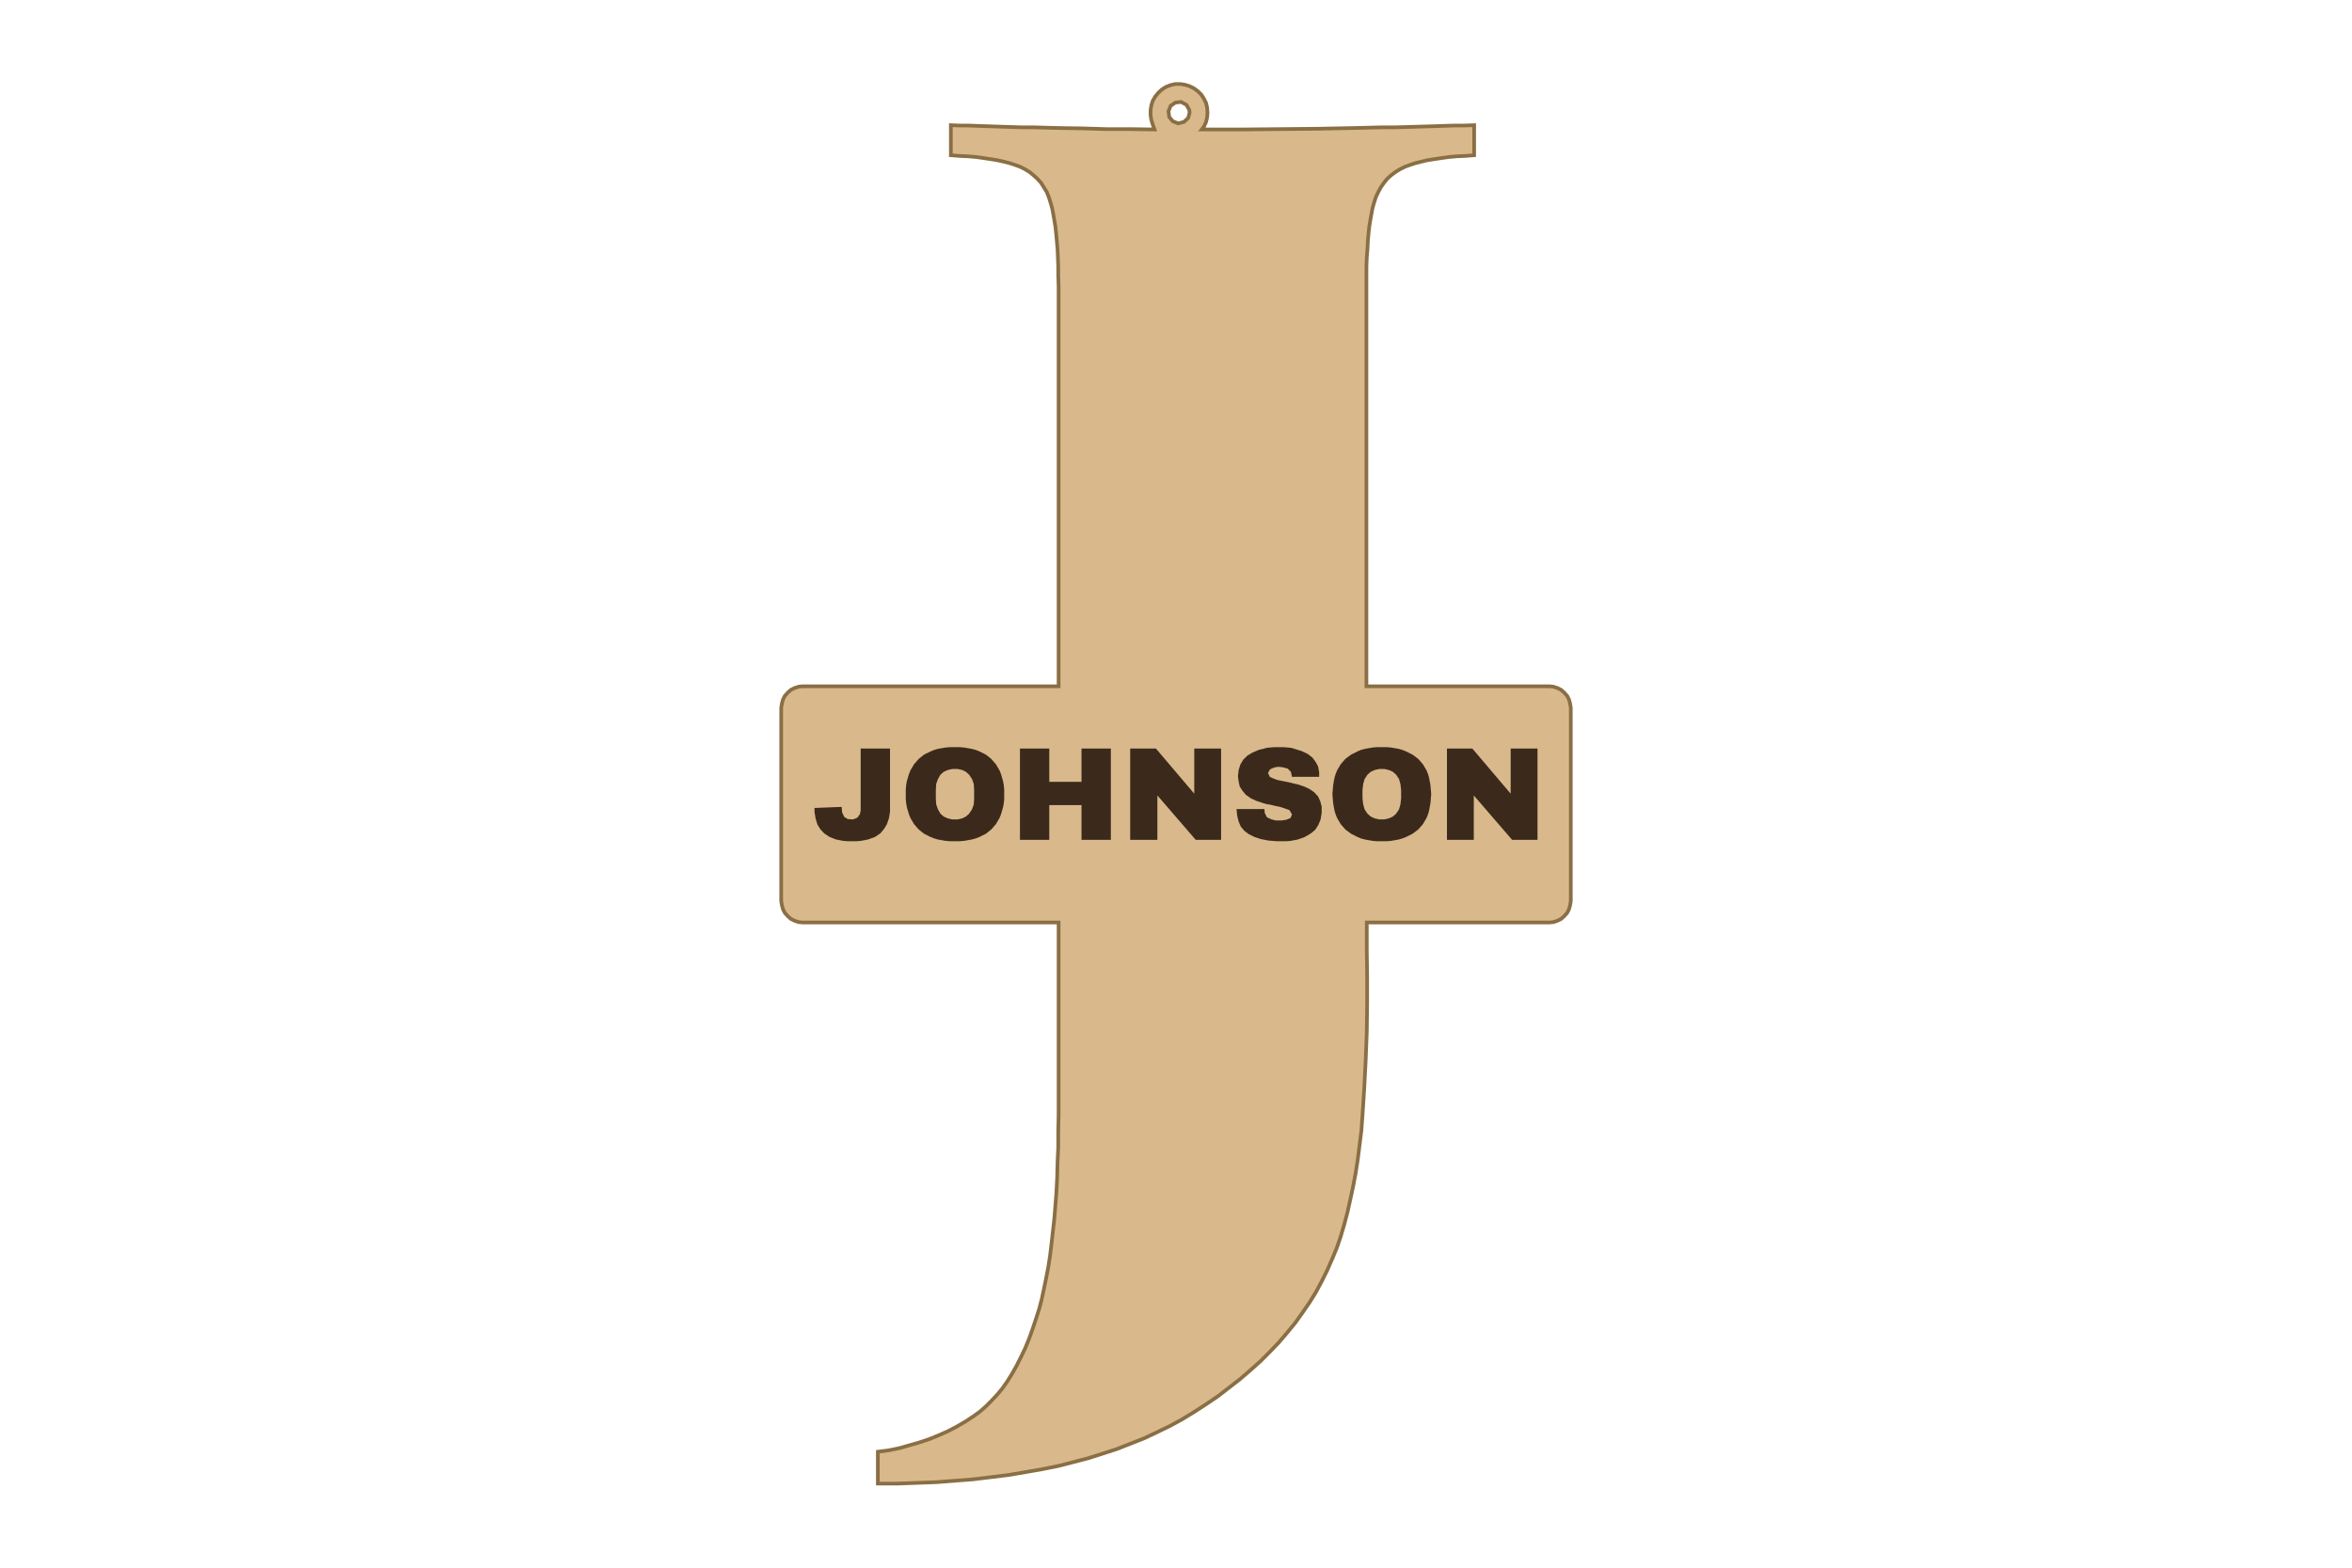
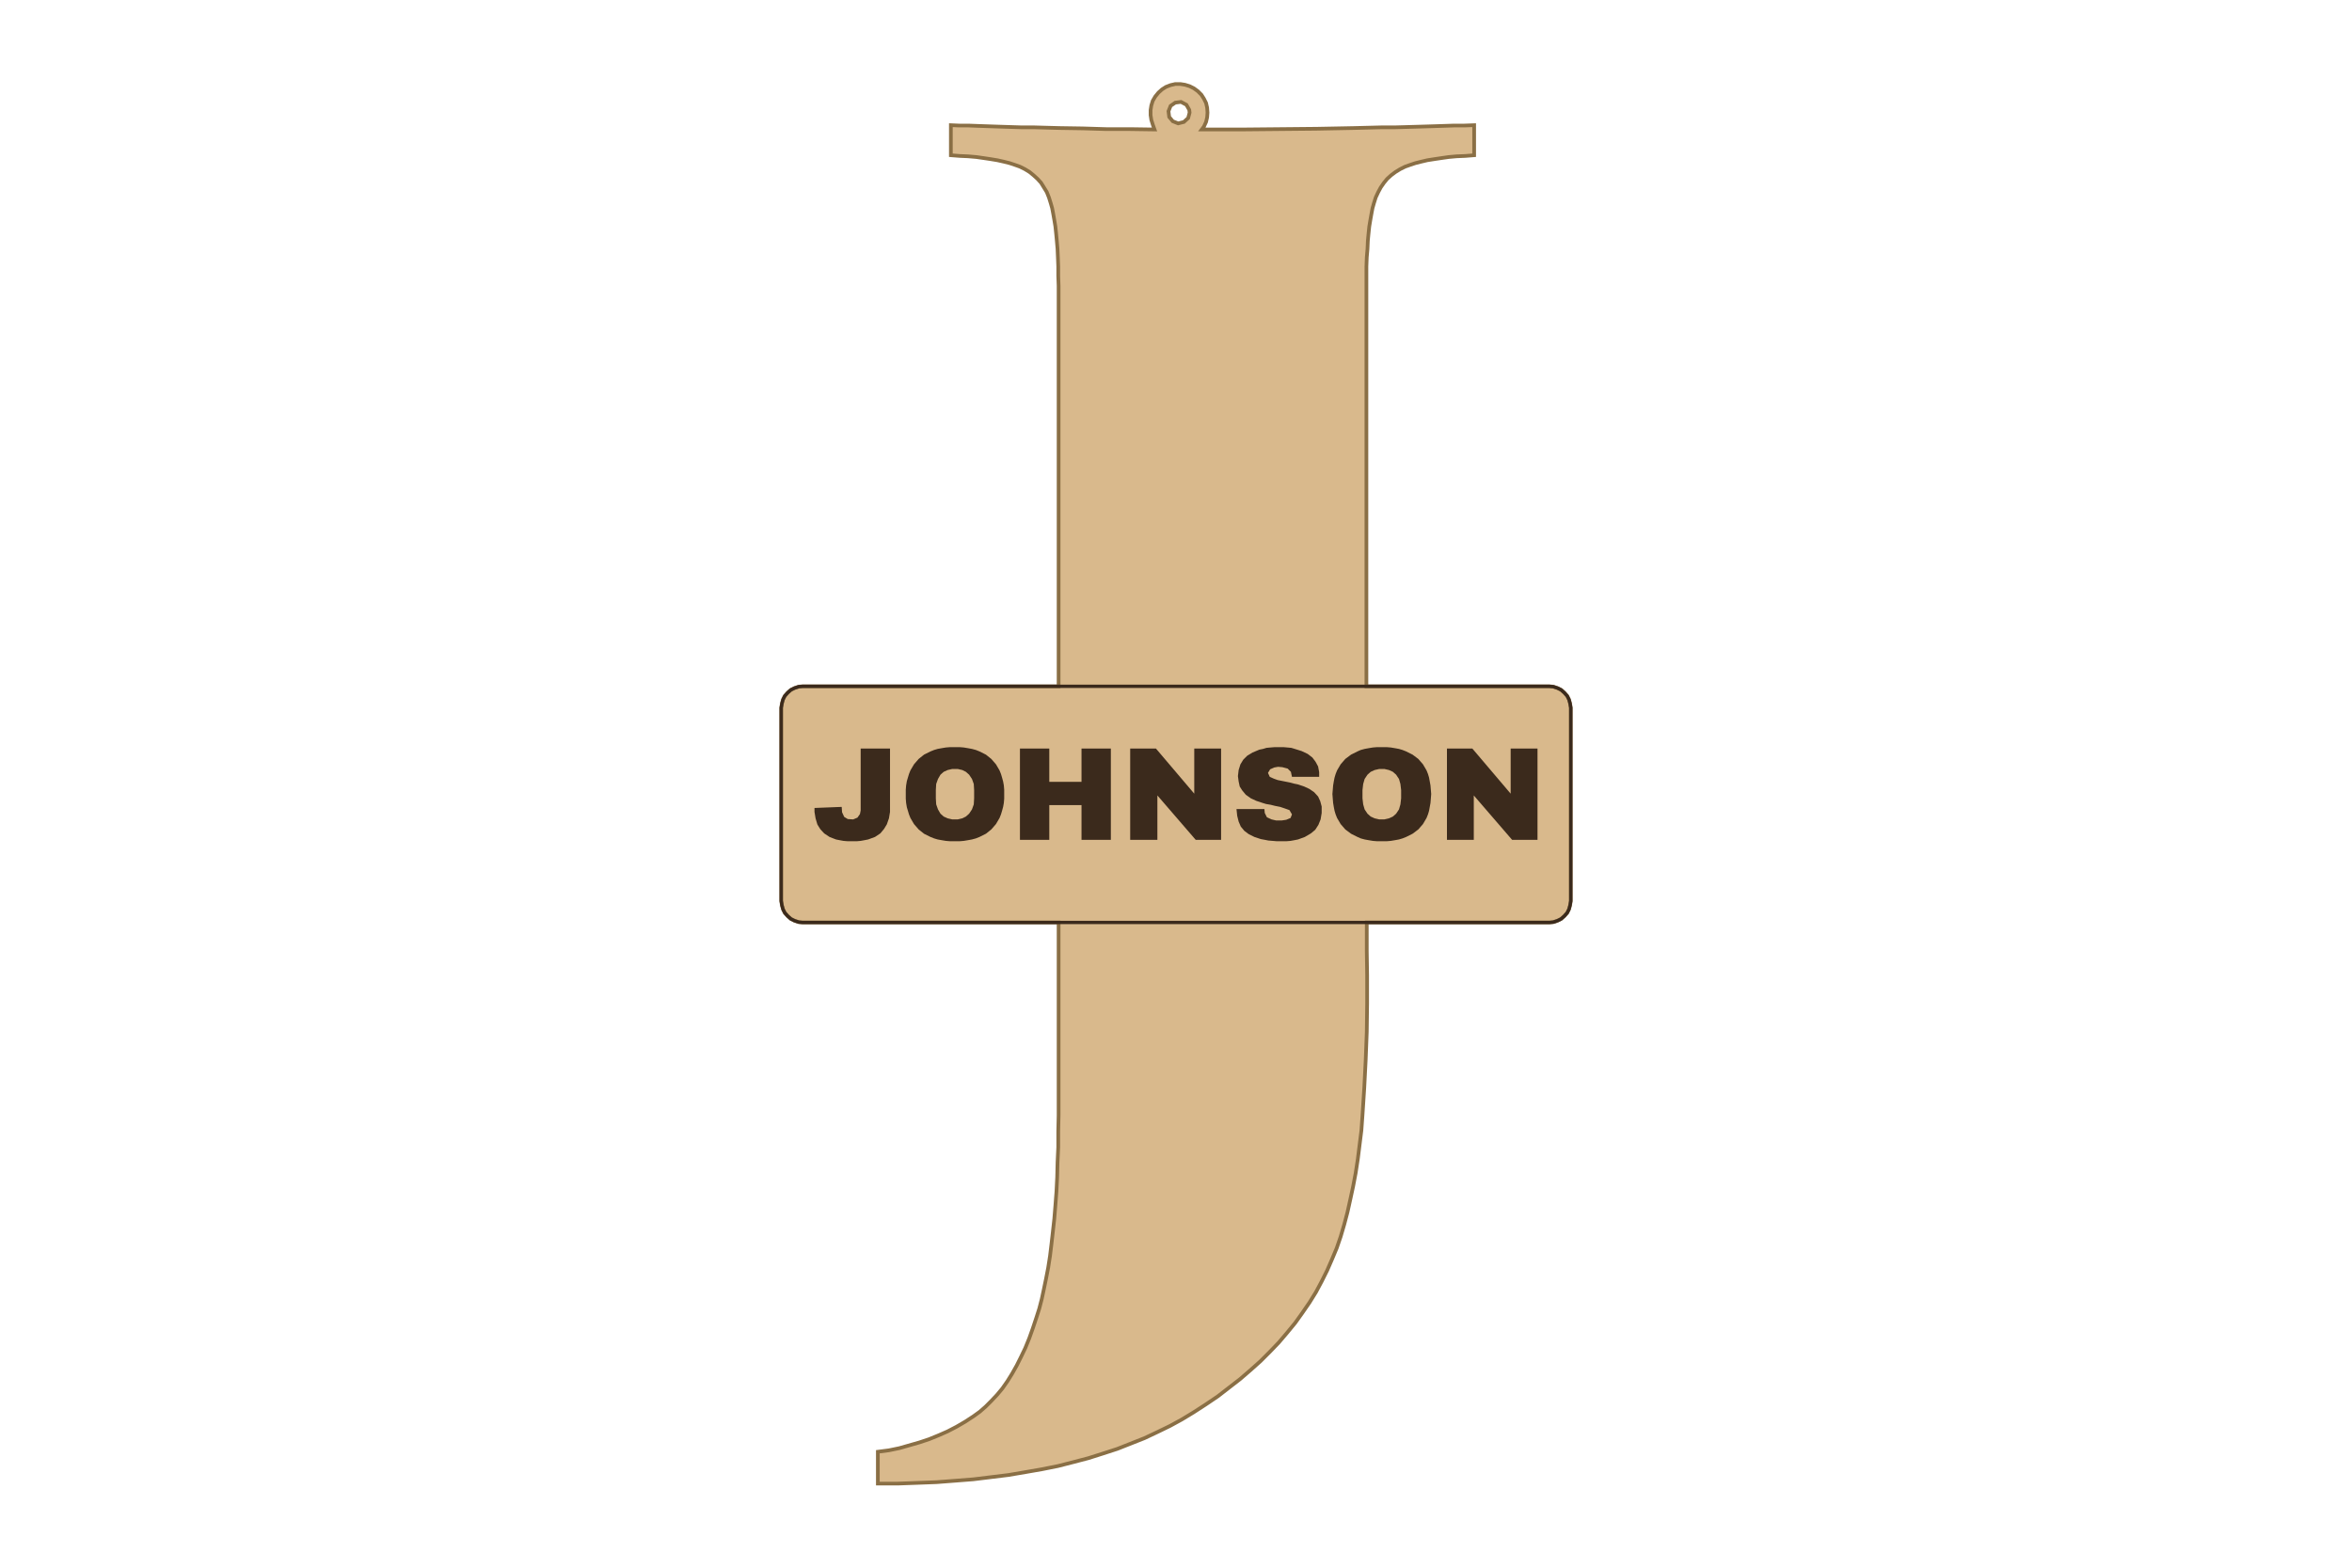
<svg xmlns="http://www.w3.org/2000/svg" width="300" height="200" viewBox="-133.73 -224.78 267.46 438.08">
  <path fill="#D9B98C" fill-rule="evenodd" stroke="#8A6F45" stroke-width="1.03" d="m2.5-201.1 1.3.4 1.2.6 1.1.8 1 1 .7 1.1.6 1.2.3 1.3.1 1.4-.1 1.3-.3 1.3-.6 1.3-.6.8h11.2l10.5-.1 10.4-.1 10.3-.2 4-.1 3.9-.1h3.7l3.6-.1 3.5-.1 3.3-.1 3.1-.1 3-.1h2.9l2.7-.1v8.4l-2.5.2-2.4.1-2.2.2-2.1.3-2 .3-1.9.3-1.7.4-1.6.4-1.5.5-1.4.5-1.4.7-1.3.8-1.2.9-1.1 1-.9 1.1-.9 1.3-.7 1.3-.7 1.5-.5 1.6-.4 1.4-.3 1.6-.3 1.7-.3 1.8-.2 1.9-.2 2.1-.1 2.3-.2 2.3-.1 2.6V-33h51.1l1.1.1 1.2.4 1 .5.9.8.8.9.5 1 .3 1.1.2 1.2v54l-.2 1.2-.3 1.1-.5 1-.8.9-.9.8-1 .5-1.2.4-1.1.1h-51v8l.1 6.7v8l-.1 7.9-.3 7.8-.4 7.8-.5 7.7-.3 4.2-.5 4-.5 4-.6 3.9-.7 3.7-.8 3.7-.8 3.6-.9 3.4-1 3.4-1.1 3.2-1.3 3.1-1.4 3.2-1.5 3-1.6 3-1.8 2.9-2 2.9-2 2.8-2.3 2.8-2.3 2.7-2.5 2.6-2.6 2.6-2.8 2.5-2.9 2.5-3.1 2.4-3.1 2.4-3.4 2.3-3.4 2.2-3.3 2-3.3 1.8-3.5 1.7-3.6 1.7-3.8 1.5-3.8 1.5-4 1.3-4.1 1.3-4.2 1.1-4.3 1.1-4.5.9-4.6.8-4.7.8-4.9.6-4.9.6-5.1.4-5.2.4-5.3.2-5.5.2h-5.6v-8.9l3.1-.4 2.9-.6 2.8-.8 2.8-.8 2.7-.9 2.7-1.1 2.5-1.1 2.5-1.3 2.4-1.4 2.3-1.5 1.8-1.3 1.6-1.4 1.6-1.6 1.6-1.7 1.5-1.8 1.4-2 1.3-2.1 1.3-2.3 1.2-2.4 1.2-2.5 1.1-2.7 1-2.8 1-3 .8-2.5.7-2.7.6-2.8.6-2.9.6-3.1.5-3.2.4-3.3.4-3.5.4-3.6.3-3.7.3-3.9.2-4 .1-4.1.2-4.3v-4.4l.1-4.5V33h-71.5l-1.1-.1-1.2-.4-1-.5-.9-.8-.8-.9-.5-1-.3-1.1-.2-1.2v-54l.2-1.2.3-1.1.5-1 .8-.9.9-.8 1-.5 1.2-.4 1.1-.1h71.5v-111.9l-.1-2.8v-2.6l-.1-2.6-.1-2.3-.2-2.3-.2-2.1-.2-1.9-.3-1.8-.3-1.7-.3-1.6-.4-1.4-.5-1.6-.6-1.5-.8-1.3-.8-1.3-1-1.1-1.1-1-1.1-.9-1.3-.8-1.4-.7-1.4-.5-1.5-.5-1.6-.4-1.8-.4-1.8-.3-2-.3-2.1-.3-2.3-.2-2.3-.1-2.5-.2v-8.4l2.3.1h2.6l2.6.1 2.9.1 2.9.1 3.2.1 3.2.1h3.5l3.5.1 3.8.1 6.4.1 6.5.2h6.7l6.8.1-.5-1.4-.4-1.3-.2-1.3v-1.4l.2-1.3.4-1.3.7-1.2.9-1.1 1-.9 1.1-.7 1.3-.5 1.3-.3h1.4Zm1.2 7-.8-1.4-1.5-.8-1.6.2-1.3.9-.6 1.5.2 1.6 1 1.2 1.5.6 1.6-.4 1.2-1.1.4-1.5Z" />
  <path fill="#3B2A1C" fill-rule="evenodd" d="M-79.9 1v1.1l-.3 1.8-.6 1.7-.8 1.3-1 1.2-1.5 1-1.9.7-1 .2-1.1.2-1.1.1h-2.5l-1.2-.1-1.1-.2-1-.2-1.8-.7-1.5-1-1.1-1.2-.8-1.3-.5-1.7-.3-1.8V1l7.6-.3.1 1.5.6 1.3 1 .6 1.5.1 1.2-.5.7-1 .2-1v-17.3h8.2Zm19.4-17 1.2.1 1.2.2 1.1.2 1.1.3 1 .4 1.8.9 1.5 1.2 1.3 1.5 1 1.7.4 1 .3 1 .3 1.1.2 1.1.1 1.2v2.5l-.1 1.2-.2 1.1-.3 1.1-.3 1-.4 1-1 1.7-1.3 1.5-1.5 1.2-1.8.9-1 .4-1.1.3-1.1.2-1.2.2-1.2.1h-2.6l-1.2-.1-1.2-.2-1.1-.2-1-.3-1-.4-1.8-.9-1.5-1.2-1.3-1.5-1-1.7-.4-1-.3-1-.3-1-.2-1.2-.1-1.2v-2.5l.1-1.2.2-1.2.3-1 .3-1 .4-1 1-1.7 1.3-1.5 1.5-1.2 1.8-.9 1-.4 1-.3 1.1-.2 1.2-.2 1.2-.1h1.3Zm-2 6.1-1.3.3-1.1.5-.9.8-.7 1.2-.5 1.4-.1 1.7v2.3L-67 0l.5 1.4.7 1.2.9.8 1.1.5 1.3.3h1.5l1.3-.3 1-.5.9-.8.8-1.2.5-1.4.1-1.7V-4l-.1-1.7-.5-1.4-.8-1.2-.9-.8-1-.5-1.3-.3h-.8ZM30-16l1.1.1 1.1.1 1 .3 1.9.6 1.7.8 1.3 1 .9 1.2.7 1.3L40-9v1.3h-7.6l-.3-1.4-.9-.9-1.5-.4-1.2-.1-1.1.2-1.1.5-.6 1 .5 1.1 1.1.5 1.1.4 1.5.3 2 .4 1.1.3 1 .2 1.8.6 1.5.7 1.3.9 1.1 1.2.6 1.3.4 1.5v1.8l-.3 1.8-.6 1.5-.9 1.4-1.2 1-1.7 1-1.9.7-1 .2-1.1.2-1.2.1h-2.6l-1.2-.1-1.2-.1-1-.2-1.1-.2-1.8-.6-1.6-.8-1.2-.9-1-1.2-.6-1.4-.4-1.6-.2-1.9h7.8l.1 1.1.6 1.2 1.3.6 1.3.3h1.5l1.3-.2 1.2-.5.4-1-.7-1.2-1.4-.5-1.2-.4-1.5-.3-1.2-.3-1.2-.2-1-.3-1.8-.6-1.5-.7-1.4-1-1-1.2-.7-1.1-.3-1.4-.2-1.5.2-1.7.5-1.6.8-1.3 1.1-1.1 1.5-.9 1.9-.8 1-.2 1-.3 1.1-.1 1.2-.1h1.2Zm28.8 0 1.2.1 1.2.2 1.1.2 1 .3 1 .4 1.8.9 1.6 1.2 1.3 1.5 1 1.7.4 1 .3 1 .2 1.1.2 1.1.1 1.2.1 1.2-.1 1.3-.1 1.2-.2 1.1-.2 1.1-.3 1-.4 1-1 1.7L67.7 7l-1.6 1.2-1.8.9-1 .4-1 .3-1.1.2-1.2.2-1.2.1h-2.6l-1.2-.1-1.2-.2-1.1-.2-1.1-.3-.9-.4-1.8-.9L47.3 7 46 5.5l-1-1.7-.4-1-.3-1-.2-1-.2-1.2-.1-1.2-.1-1.3.1-1.2.1-1.2.2-1.2.2-1 .3-1 .4-1 1-1.7 1.3-1.5 1.6-1.2 1.8-.9.9-.4 1.1-.3 1.1-.2 1.2-.2 1.2-.1h1.3Zm-2 6.1-1.3.3-1.1.5-.9.8-.8 1.2-.4 1.4-.2 1.7v2.3l.2 1.7.4 1.4.8 1.2.9.8 1.1.5 1.3.3h1.4l1.3-.3 1.1-.5.9-.8.8-1.2.4-1.4.2-1.7V-4l-.2-1.7-.4-1.4-.8-1.2-.9-.8-1.1-.5-1.3-.3h-.7Zm-92.2 3.6h9v-9.3h8.2V9.9h-8.2V.2h-9v9.7h-8.2v-25.5h8.2ZM5.1-3v-12.6h7.5V9.9H5.5L-5.2-2.5V9.9h-7.6v-25.5h7.2Zm88.4 0v-12.6h7.5V9.9h-7.1L83.2-2.5V9.9h-7.5v-25.5h7.1Z" />
+   <path fill="none" stroke="#3B2A1C" stroke-linecap="round" stroke-linejoin="round" stroke-width=".93" d="m-110.3-27 .2-1.2.3-1.1.5-1 .8-.9.9-.8 1-.5 1.2-.4 1.1-.1h208.6l1.1.1 1.2.4 1 .5.9.8.8.9.5 1 .3 1.1.2 1.2v54l-.2 1.2-.3 1.1-.5 1-.8.9-.9.8-1 .5-1.2.4-1.1.1h-208.6l-1.1-.1-1.2-.4-1-.5-.9-.8-.8-.9-.5-1-.3-1.1-.2-1.2z" />
</svg>
